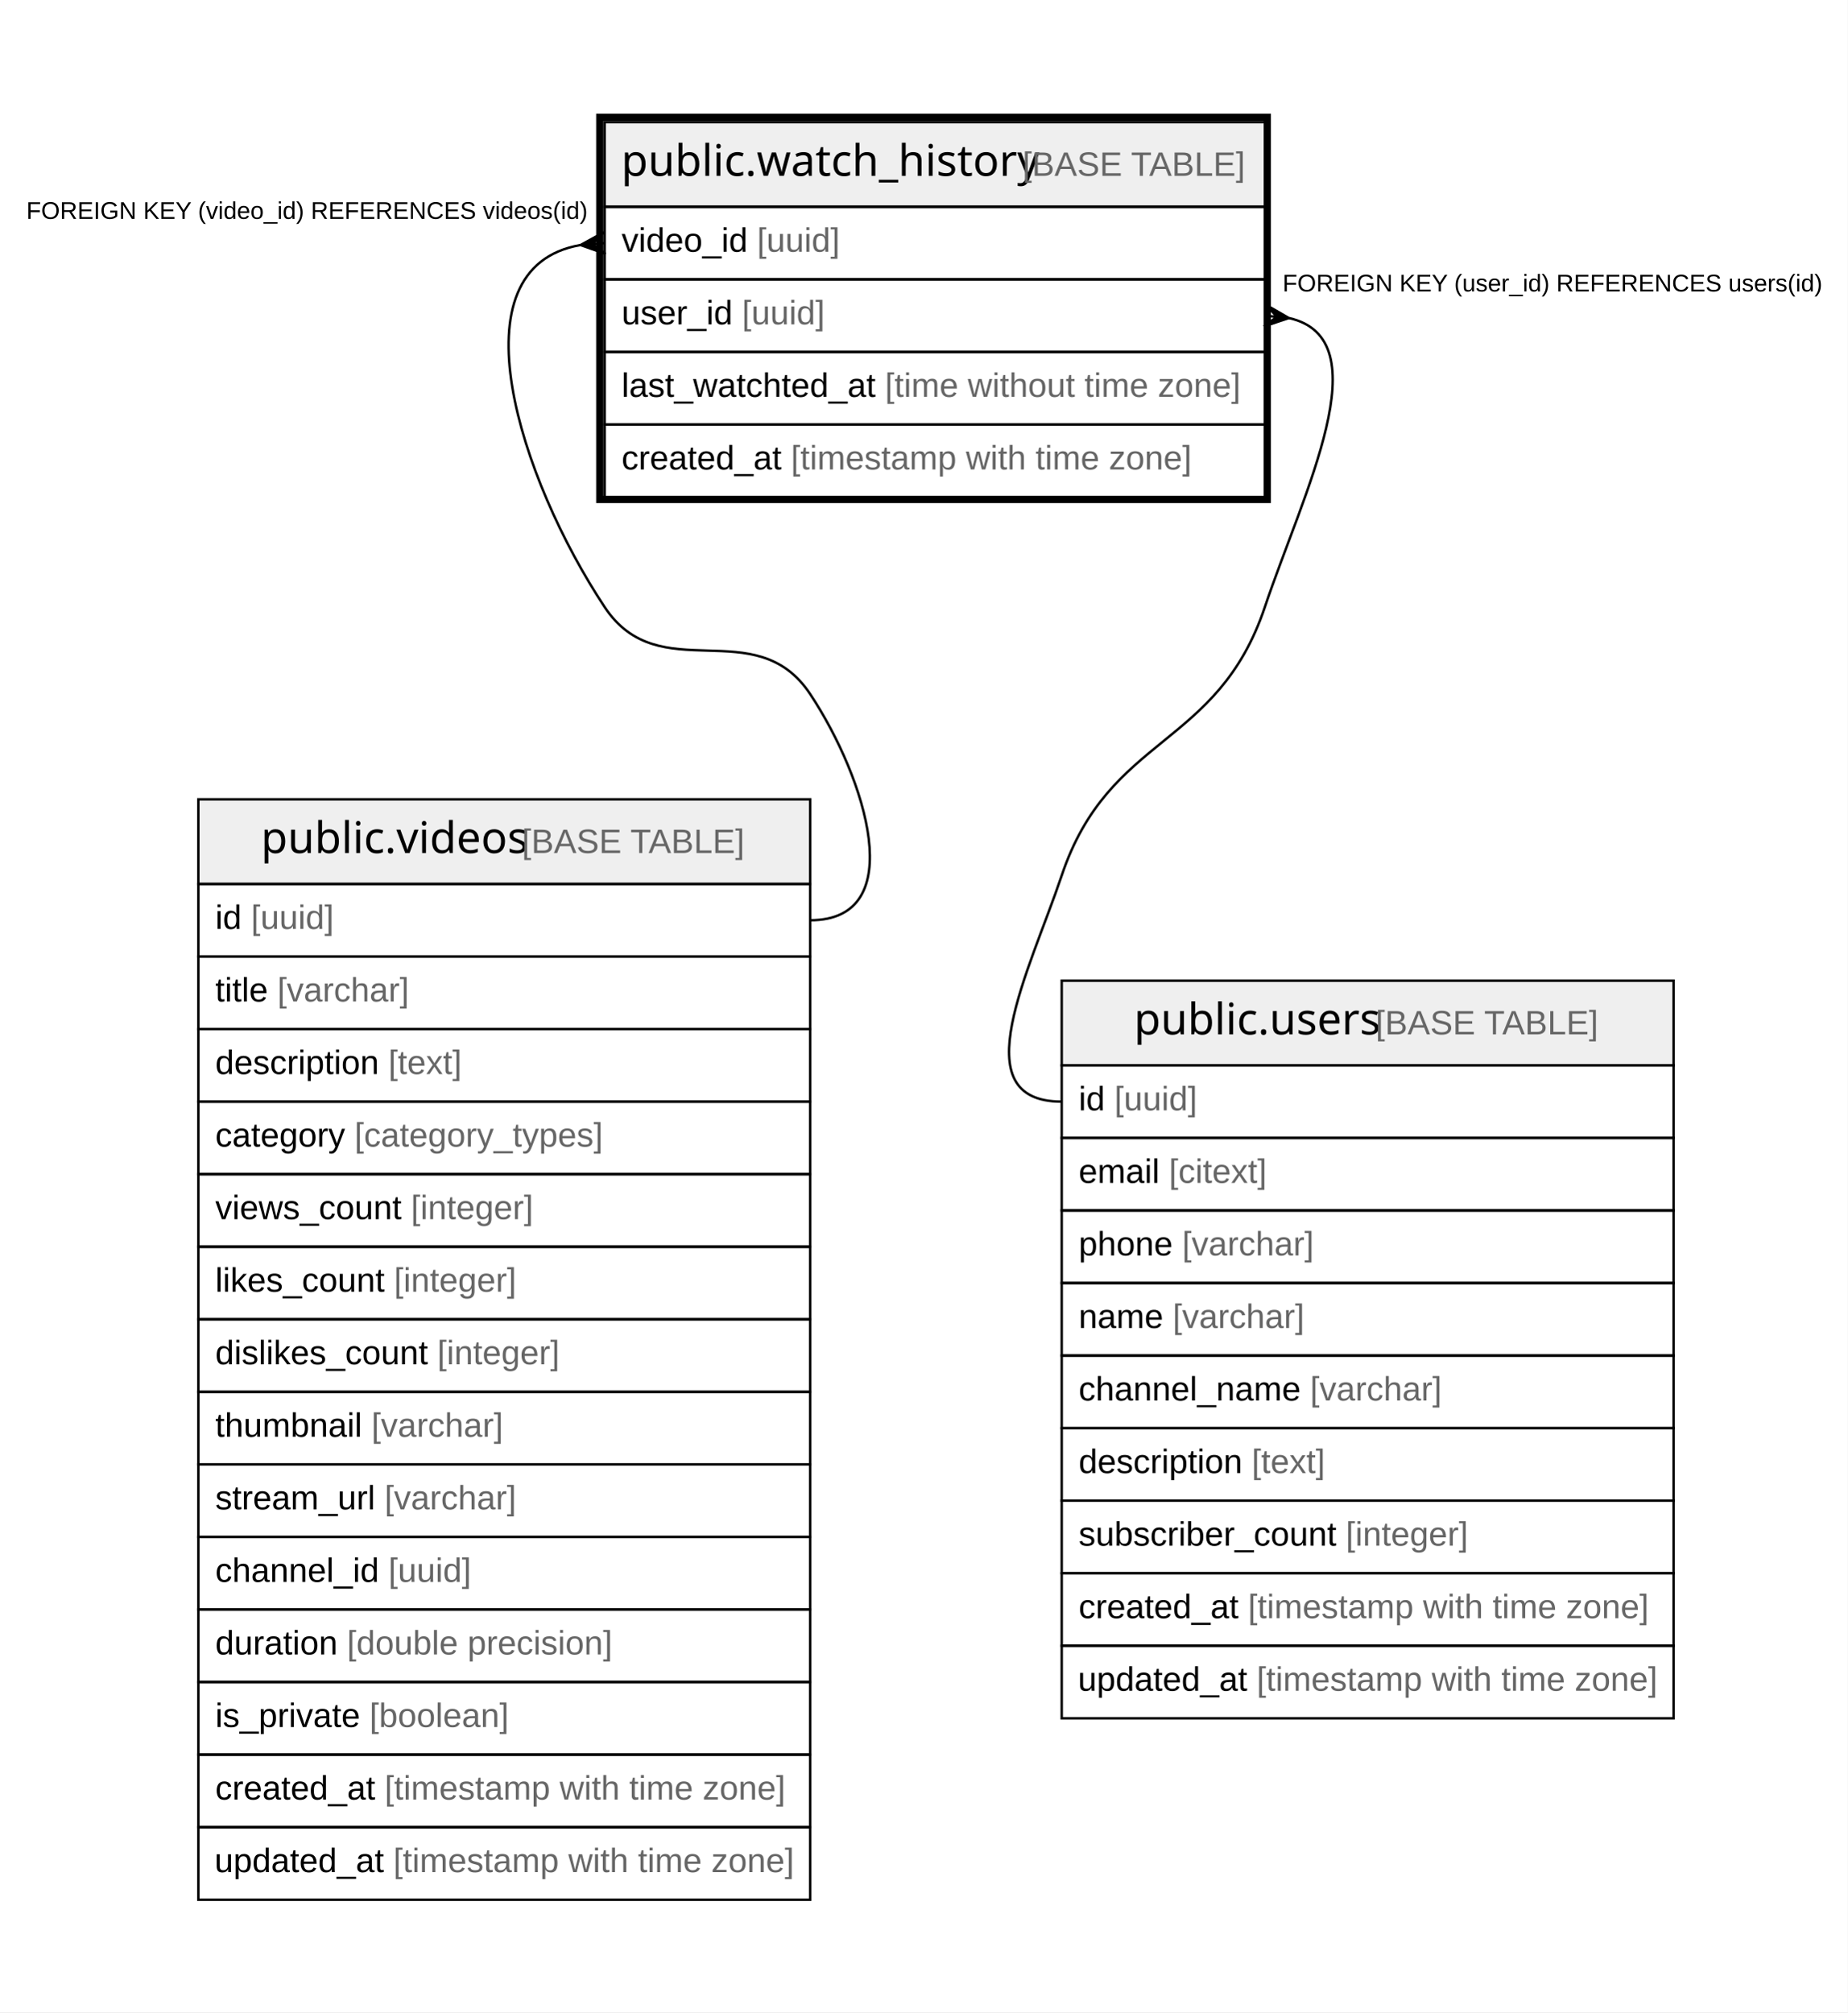
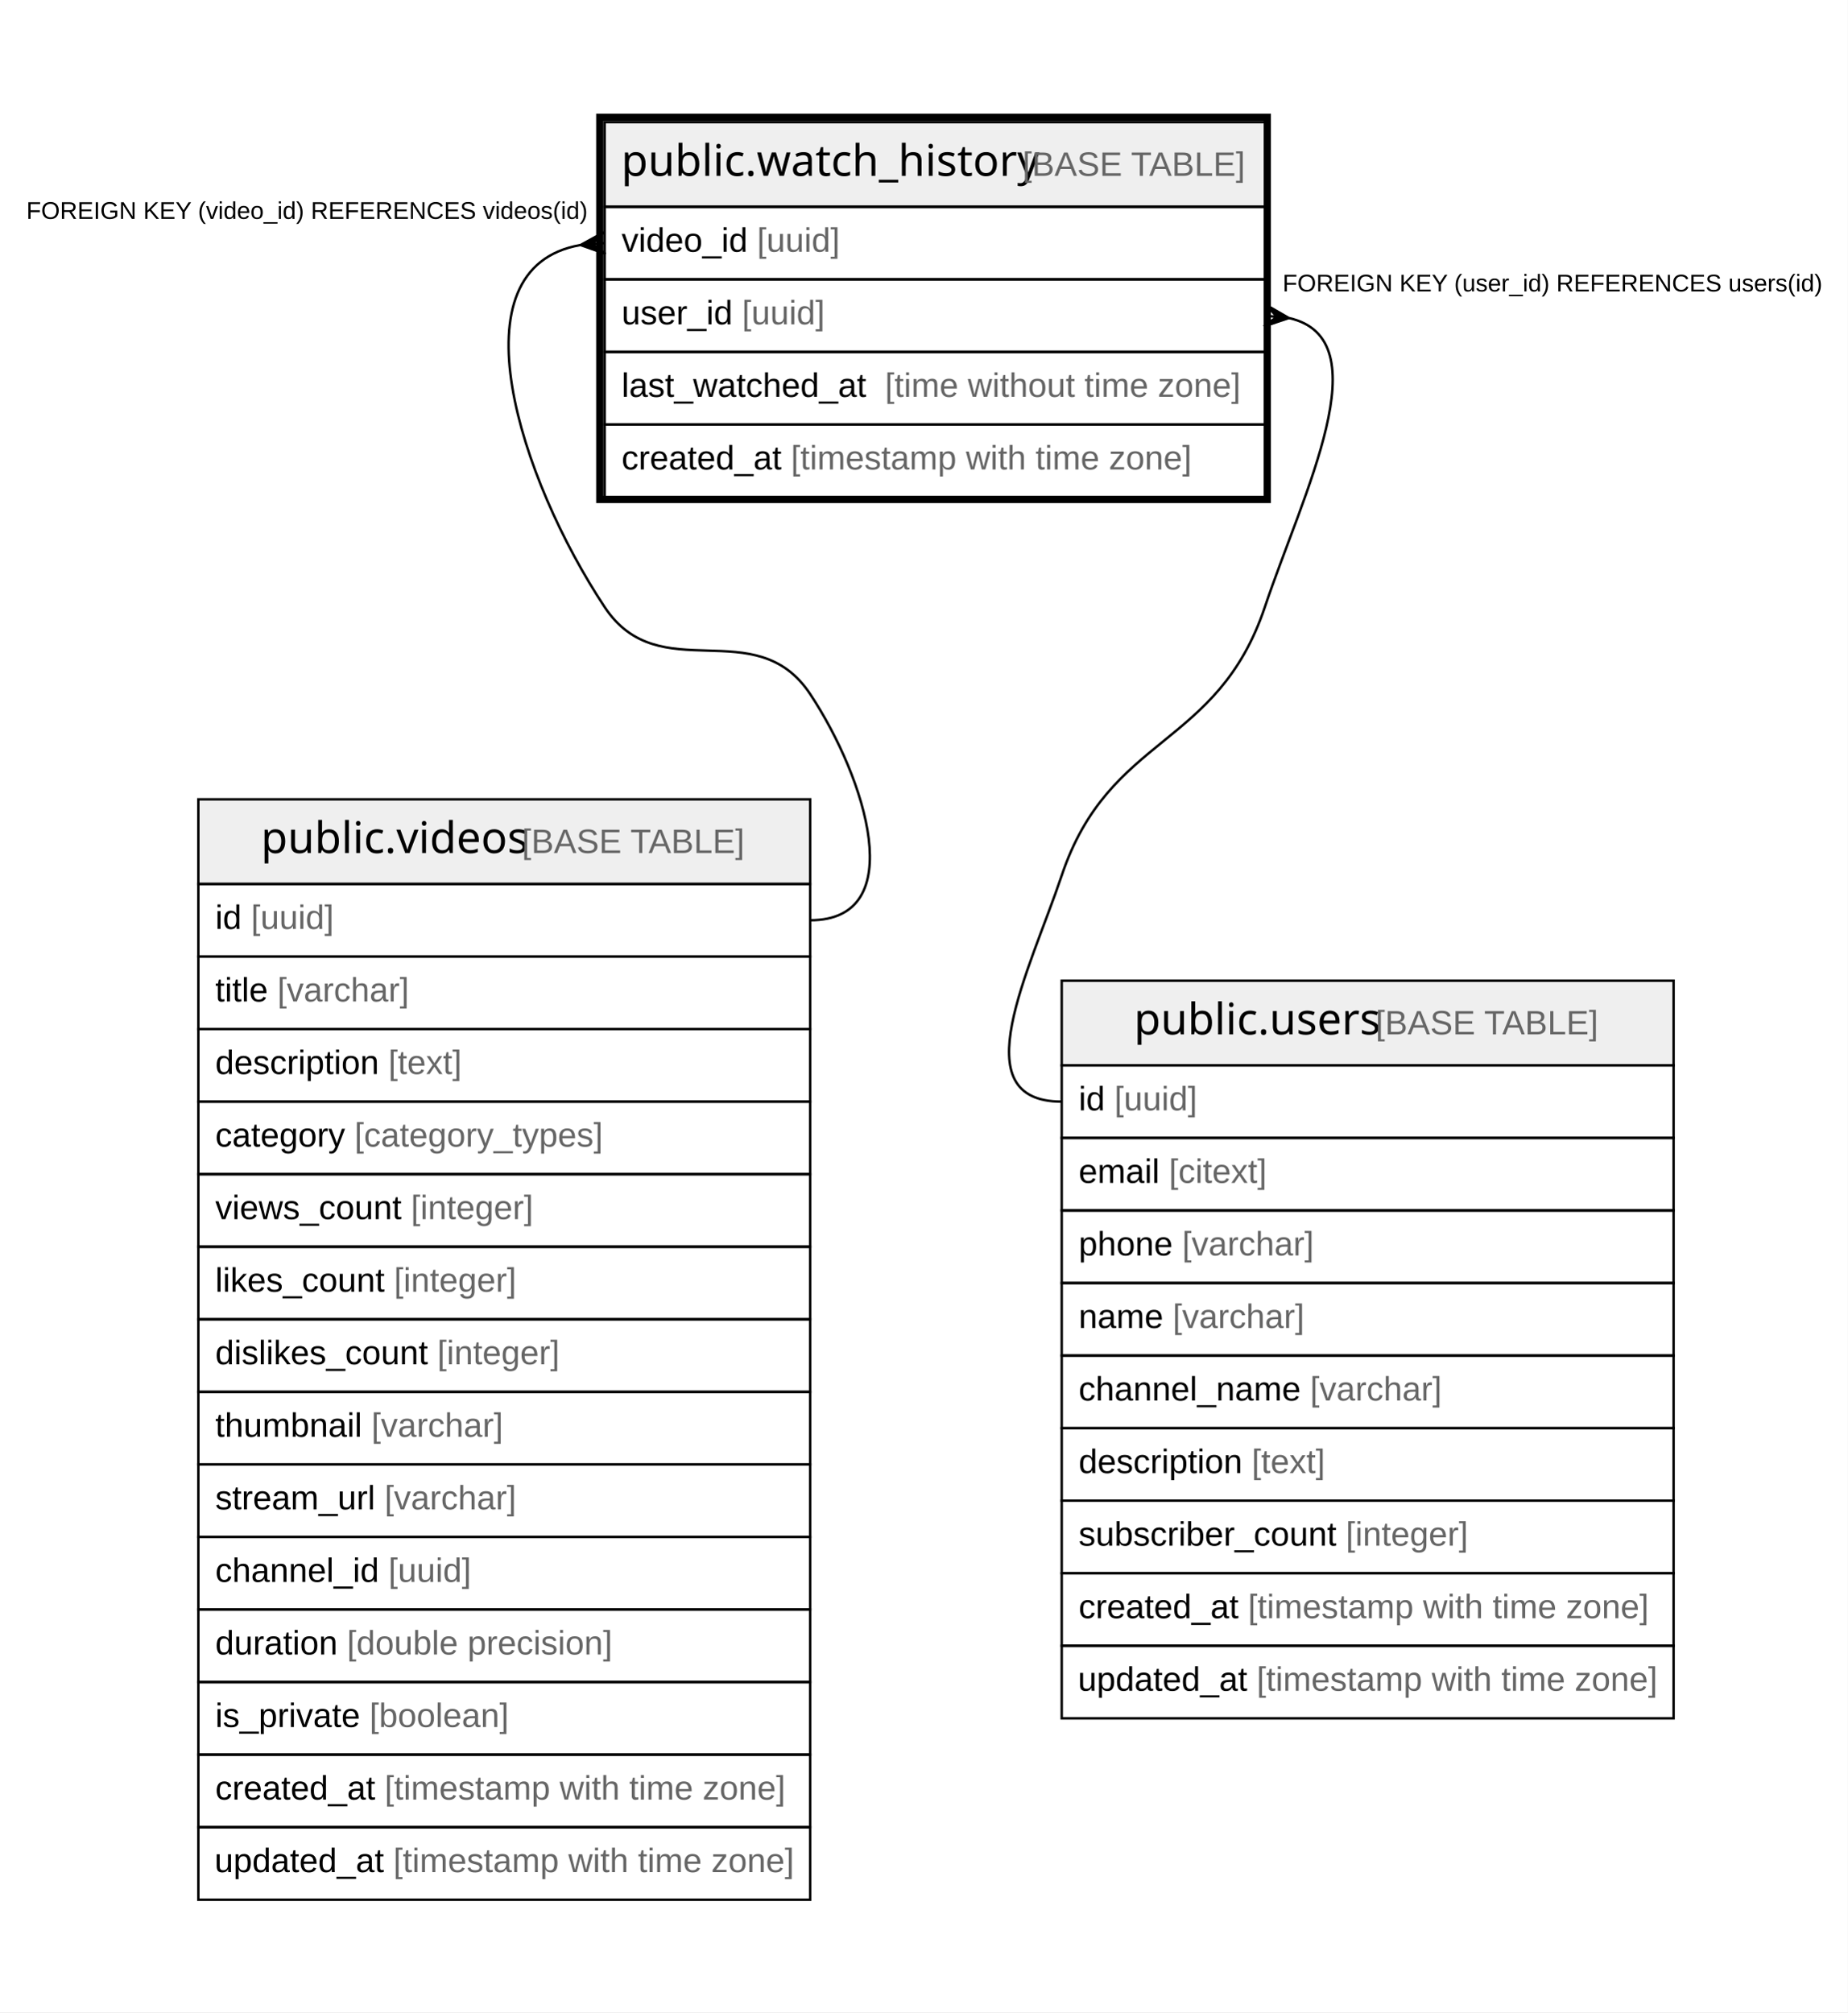
<svg xmlns="http://www.w3.org/2000/svg" width="764pt" height="832pt" viewBox="0 0 764 832">
  <g id="graph0" class="graph" transform="scale(1 1) rotate(0) translate(4 828)">
    <polygon fill="#fff" stroke="transparent" points="-4 4 -4 -828 760 -828 760 4 -4 4" />
    <g id="node1" class="node">
      <polygon fill="#efefef" stroke="transparent" points="246 -742.5 246 -777.5 519 -777.5 519 -742.5 246 -742.5" />
      <polygon fill="none" stroke="#000" points="246 -742.5 246 -777.5 519 -777.5 519 -742.5 246 -742.5" />
      <text x="252.861" y="-755.3" fill="#000" font-family="Arial Bold" font-size="18" text-anchor="start">public.watch_history</text>
      <text x="418.776" y="-755.3" fill="#666" font-family="Arial" font-size="14" text-anchor="start">[BASE TABLE]</text>
      <polygon fill="none" stroke="#000" points="246 -712.5 246 -742.5 519 -742.5 519 -712.5 246 -712.5" />
      <text x="253" y="-723.9" fill="#000" font-family="Arial" font-size="14" text-anchor="start">video_id</text>
      <text x="309.017" y="-723.9" fill="#666" font-family="Arial" font-size="14" text-anchor="start">[uuid]</text>
      <polygon fill="none" stroke="#000" points="246 -682.5 246 -712.5 519 -712.5 519 -682.5 246 -682.5" />
      <text x="253" y="-693.9" fill="#000" font-family="Arial" font-size="14" text-anchor="start">user_id</text>
      <text x="302.788" y="-693.9" fill="#666" font-family="Arial" font-size="14" text-anchor="start">[uuid]</text>
      <polygon fill="none" stroke="#000" points="246 -652.5 246 -682.5 519 -682.5 519 -652.5 246 -652.5" />
-       <text x="253" y="-663.9" fill="#000" font-family="Arial" font-size="14" text-anchor="start">last_watchted_at</text>
+       <text x="253" y="-663.9" fill="#000" font-family="Arial" font-size="14" text-anchor="start">last_watched_at</text>
      <text x="361.927" y="-663.9" fill="#666" font-family="Arial" font-size="14" text-anchor="start">[time without time zone]</text>
      <polygon fill="none" stroke="#000" points="246 -622.5 246 -652.5 519 -652.5 519 -622.5 246 -622.5" />
      <text x="253" y="-633.9" fill="#000" font-family="Arial" font-size="14" text-anchor="start">created_at</text>
      <text x="323.028" y="-633.9" fill="#666" font-family="Arial" font-size="14" text-anchor="start">[timestamp with time zone]</text>
      <polygon fill="none" stroke="#000" stroke-width="3" points="244 -621.5 244 -779.5 520 -779.5 520 -621.5 244 -621.5" />
    </g>
    <g id="node2" class="node">
      <polygon fill="#efefef" stroke="transparent" points="78 -462.5 78 -497.5 331 -497.5 331 -462.5 78 -462.5" />
      <polygon fill="none" stroke="#000" points="78 -462.5 78 -497.5 331 -497.5 331 -462.5 78 -462.5" />
      <text x="103.862" y="-475.3" fill="#000" font-family="Arial Bold" font-size="18" text-anchor="start">public.videos</text>
      <text x="211.775" y="-475.3" fill="#666" font-family="Arial" font-size="14" text-anchor="start">[BASE TABLE]</text>
      <polygon fill="none" stroke="#000" points="78 -432.5 78 -462.5 331 -462.5 331 -432.5 78 -432.5" />
      <text x="85" y="-443.9" fill="#000" font-family="Arial" font-size="14" text-anchor="start">id</text>
      <text x="99.78" y="-443.9" fill="#666" font-family="Arial" font-size="14" text-anchor="start">[uuid]</text>
      <polygon fill="none" stroke="#000" points="78 -402.5 78 -432.5 331 -432.5 331 -402.5 78 -402.5" />
      <text x="85" y="-413.9" fill="#000" font-family="Arial" font-size="14" text-anchor="start">title</text>
      <text x="110.668" y="-413.9" fill="#666" font-family="Arial" font-size="14" text-anchor="start">[varchar]</text>
      <polygon fill="none" stroke="#000" points="78 -372.5 78 -402.5 331 -402.5 331 -372.5 78 -372.5" />
      <text x="85" y="-383.9" fill="#000" font-family="Arial" font-size="14" text-anchor="start">description</text>
      <text x="156.568" y="-383.9" fill="#666" font-family="Arial" font-size="14" text-anchor="start">[text]</text>
      <polygon fill="none" stroke="#000" points="78 -342.5 78 -372.5 331 -372.5 331 -342.5 78 -342.5" />
      <text x="85" y="-353.9" fill="#000" font-family="Arial" font-size="14" text-anchor="start">category</text>
      <text x="142.572" y="-353.9" fill="#666" font-family="Arial" font-size="14" text-anchor="start">[category_types]</text>
      <polygon fill="none" stroke="#000" points="78 -312.5 78 -342.5 331 -342.5 331 -312.5 78 -312.5" />
      <text x="85" y="-323.9" fill="#000" font-family="Arial" font-size="14" text-anchor="start">views_count</text>
      <text x="165.907" y="-323.9" fill="#666" font-family="Arial" font-size="14" text-anchor="start">[integer]</text>
      <polygon fill="none" stroke="#000" points="78 -282.5 78 -312.5 331 -312.5 331 -282.5 78 -282.5" />
      <text x="85" y="-293.9" fill="#000" font-family="Arial" font-size="14" text-anchor="start">likes_count</text>
      <text x="158.907" y="-293.9" fill="#666" font-family="Arial" font-size="14" text-anchor="start">[integer]</text>
      <polygon fill="none" stroke="#000" points="78 -252.5 78 -282.5 331 -282.5 331 -252.5 78 -252.5" />
      <text x="85" y="-263.9" fill="#000" font-family="Arial" font-size="14" text-anchor="start">dislikes_count</text>
      <text x="176.797" y="-263.9" fill="#666" font-family="Arial" font-size="14" text-anchor="start">[integer]</text>
      <polygon fill="none" stroke="#000" points="78 -222.5 78 -252.5 331 -252.5 331 -222.5 78 -222.5" />
      <text x="85" y="-233.9" fill="#000" font-family="Arial" font-size="14" text-anchor="start">thumbnail</text>
      <text x="149.568" y="-233.9" fill="#666" font-family="Arial" font-size="14" text-anchor="start">[varchar]</text>
      <polygon fill="none" stroke="#000" points="78 -192.5 78 -222.5 331 -222.5 331 -192.5 78 -192.5" />
      <text x="85" y="-203.9" fill="#000" font-family="Arial" font-size="14" text-anchor="start">stream_url</text>
      <text x="155" y="-203.9" fill="#666" font-family="Arial" font-size="14" text-anchor="start">[varchar]</text>
      <polygon fill="none" stroke="#000" points="78 -162.5 78 -192.5 331 -192.5 331 -162.5 78 -162.5" />
      <text x="85" y="-173.9" fill="#000" font-family="Arial" font-size="14" text-anchor="start">channel_id</text>
      <text x="156.582" y="-173.9" fill="#666" font-family="Arial" font-size="14" text-anchor="start">[uuid]</text>
      <polygon fill="none" stroke="#000" points="78 -132.5 78 -162.5 331 -162.5 331 -132.5 78 -132.5" />
      <text x="85" y="-143.9" fill="#000" font-family="Arial" font-size="14" text-anchor="start">duration</text>
      <text x="139.461" y="-143.9" fill="#666" font-family="Arial" font-size="14" text-anchor="start">[double precision]</text>
      <polygon fill="none" stroke="#000" points="78 -102.5 78 -132.5 331 -132.5 331 -102.5 78 -102.5" />
      <text x="85" y="-113.9" fill="#000" font-family="Arial" font-size="14" text-anchor="start">is_private</text>
      <text x="148.785" y="-113.9" fill="#666" font-family="Arial" font-size="14" text-anchor="start">[boolean]</text>
      <polygon fill="none" stroke="#000" points="78 -72.5 78 -102.5 331 -102.5 331 -72.5 78 -72.5" />
      <text x="85" y="-83.9" fill="#000" font-family="Arial" font-size="14" text-anchor="start">created_at</text>
      <text x="155.028" y="-83.9" fill="#666" font-family="Arial" font-size="14" text-anchor="start">[timestamp with time zone]</text>
      <polygon fill="none" stroke="#000" points="78 -42.5 78 -72.5 331 -72.5 331 -42.5 78 -42.5" />
      <text x="84.692" y="-53.9" fill="#000" font-family="Arial" font-size="14" text-anchor="start">updated_at</text>
      <text x="158.624" y="-53.9" fill="#666" font-family="Arial" font-size="14" text-anchor="start">[timestamp with time zone]</text>
    </g>
    <g id="edge1" class="edge">
      <path fill="none" stroke="#000" d="M235.88,-726.672C182.408,-717.255 211.079,-629.713 246,-577 268.658,-542.798 308.342,-575.202 331,-541 353.95,-506.357 372.556,-447.5 331,-447.5" />
      <polygon fill="#000" stroke="#000" points="236.033 -726.684 245.633 -731.985 241.017 -727.092 246 -727.5 246 -727.5 246 -727.5 241.017 -727.092 246.367 -723.015 236.033 -726.684 236.033 -726.684" />
      <text x="6.886" y="-737.5" fill="#000" font-family="Arial" font-size="10" text-anchor="start">FOREIGN KEY (video_id) REFERENCES videos(id)</text>
    </g>
    <g id="node3" class="node">
      <polygon fill="#efefef" stroke="transparent" points="435 -387.5 435 -422.5 688 -422.5 688 -387.5 435 -387.5" />
      <polygon fill="none" stroke="#000" points="435 -387.5 435 -422.5 688 -422.5 688 -387.5 435 -387.5" />
      <text x="464.866" y="-400.3" fill="#000" font-family="Arial Bold" font-size="18" text-anchor="start">public.users</text>
      <text x="564.771" y="-400.3" fill="#666" font-family="Arial" font-size="14" text-anchor="start">[BASE TABLE]</text>
      <polygon fill="none" stroke="#000" points="435 -357.5 435 -387.5 688 -387.5 688 -357.5 435 -357.5" />
      <text x="442" y="-368.9" fill="#000" font-family="Arial" font-size="14" text-anchor="start">id</text>
      <text x="456.78" y="-368.9" fill="#666" font-family="Arial" font-size="14" text-anchor="start">[uuid]</text>
      <polygon fill="none" stroke="#000" points="435 -327.5 435 -357.5 688 -357.5 688 -327.5 435 -327.5" />
      <text x="442" y="-338.9" fill="#000" font-family="Arial" font-size="14" text-anchor="start">email</text>
      <text x="479.33" y="-338.9" fill="#666" font-family="Arial" font-size="14" text-anchor="start">[citext]</text>
      <polygon fill="none" stroke="#000" points="435 -297.5 435 -327.5 688 -327.5 688 -297.5 435 -297.5" />
      <text x="442" y="-308.9" fill="#000" font-family="Arial" font-size="14" text-anchor="start">phone</text>
      <text x="484.804" y="-308.9" fill="#666" font-family="Arial" font-size="14" text-anchor="start">[varchar]</text>
      <polygon fill="none" stroke="#000" points="435 -267.5 435 -297.5 688 -297.5 688 -267.5 435 -267.5" />
      <text x="442" y="-278.9" fill="#000" font-family="Arial" font-size="14" text-anchor="start">name</text>
      <text x="480.899" y="-278.9" fill="#666" font-family="Arial" font-size="14" text-anchor="start">[varchar]</text>
      <polygon fill="none" stroke="#000" points="435 -237.5 435 -267.5 688 -267.5 688 -237.5 435 -237.5" />
      <text x="442" y="-248.9" fill="#000" font-family="Arial" font-size="14" text-anchor="start">channel_name</text>
      <text x="537.701" y="-248.9" fill="#666" font-family="Arial" font-size="14" text-anchor="start">[varchar]</text>
      <polygon fill="none" stroke="#000" points="435 -207.5 435 -237.5 688 -237.5 688 -207.5 435 -207.5" />
      <text x="442" y="-218.9" fill="#000" font-family="Arial" font-size="14" text-anchor="start">description</text>
      <text x="513.568" y="-218.9" fill="#666" font-family="Arial" font-size="14" text-anchor="start">[text]</text>
      <polygon fill="none" stroke="#000" points="435 -177.5 435 -207.5 688 -207.5 688 -177.5 435 -177.5" />
      <text x="442" y="-188.9" fill="#000" font-family="Arial" font-size="14" text-anchor="start">subscriber_count</text>
      <text x="552.47" y="-188.9" fill="#666" font-family="Arial" font-size="14" text-anchor="start">[integer]</text>
      <polygon fill="none" stroke="#000" points="435 -147.5 435 -177.5 688 -177.5 688 -147.5 435 -147.5" />
      <text x="442" y="-158.9" fill="#000" font-family="Arial" font-size="14" text-anchor="start">created_at</text>
      <text x="512.028" y="-158.9" fill="#666" font-family="Arial" font-size="14" text-anchor="start">[timestamp with time zone]</text>
      <polygon fill="none" stroke="#000" points="435 -117.5 435 -147.5 688 -147.5 688 -117.5 435 -117.5" />
      <text x="441.692" y="-128.9" fill="#000" font-family="Arial" font-size="14" text-anchor="start">updated_at</text>
      <text x="515.624" y="-128.9" fill="#666" font-family="Arial" font-size="14" text-anchor="start">[timestamp with time zone]</text>
    </g>
    <g id="edge2" class="edge">
      <path fill="none" stroke="#000" d="M528.999,-696.497C567.518,-687.788 534.847,-624.201 519,-577 499.309,-518.35 454.691,-524.65 435,-466 421.774,-426.605 393.444,-372.5 435,-372.5" />
      <polygon fill="#000" stroke="#000" points="528.95 -696.501 518.551 -693.023 523.975 -697.001 519 -697.5 519 -697.5 519 -697.5 523.975 -697.001 519.449 -701.977 528.95 -696.501 528.95 -696.501" />
      <text x="526.335" y="-707.5" fill="#000" font-family="Arial" font-size="10" text-anchor="start">FOREIGN KEY (user_id) REFERENCES users(id)</text>
    </g>
  </g>
</svg>
